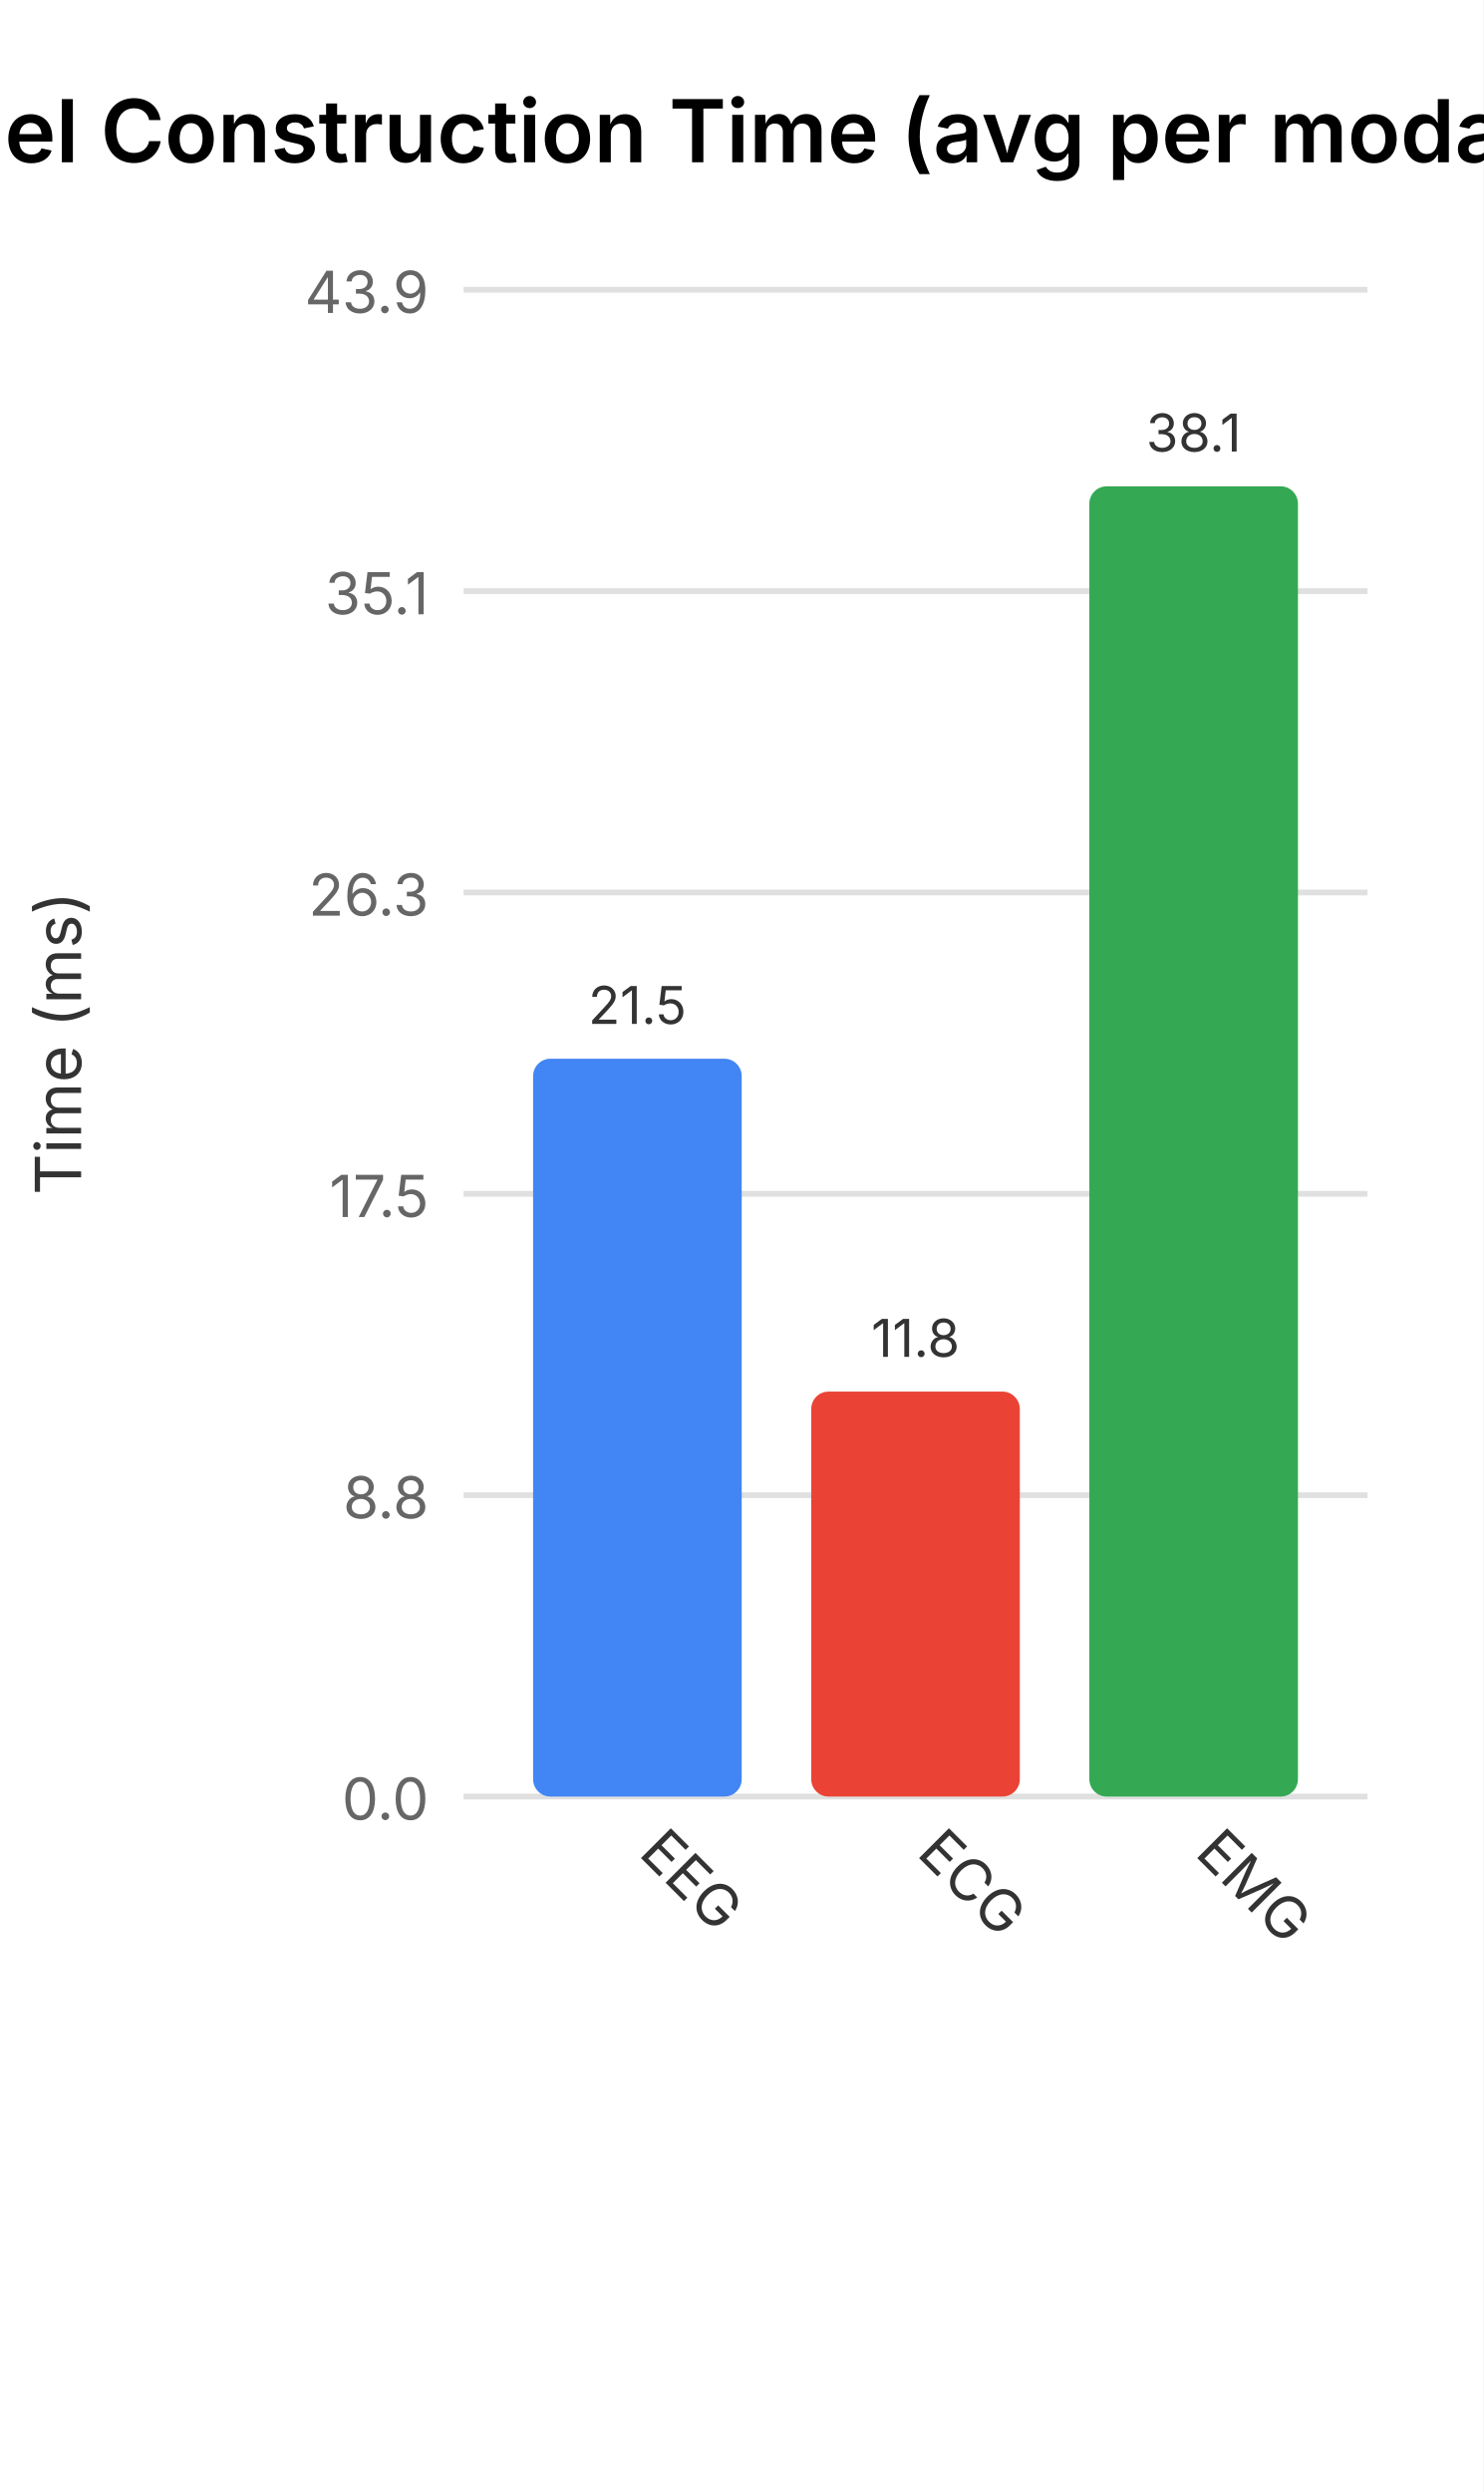
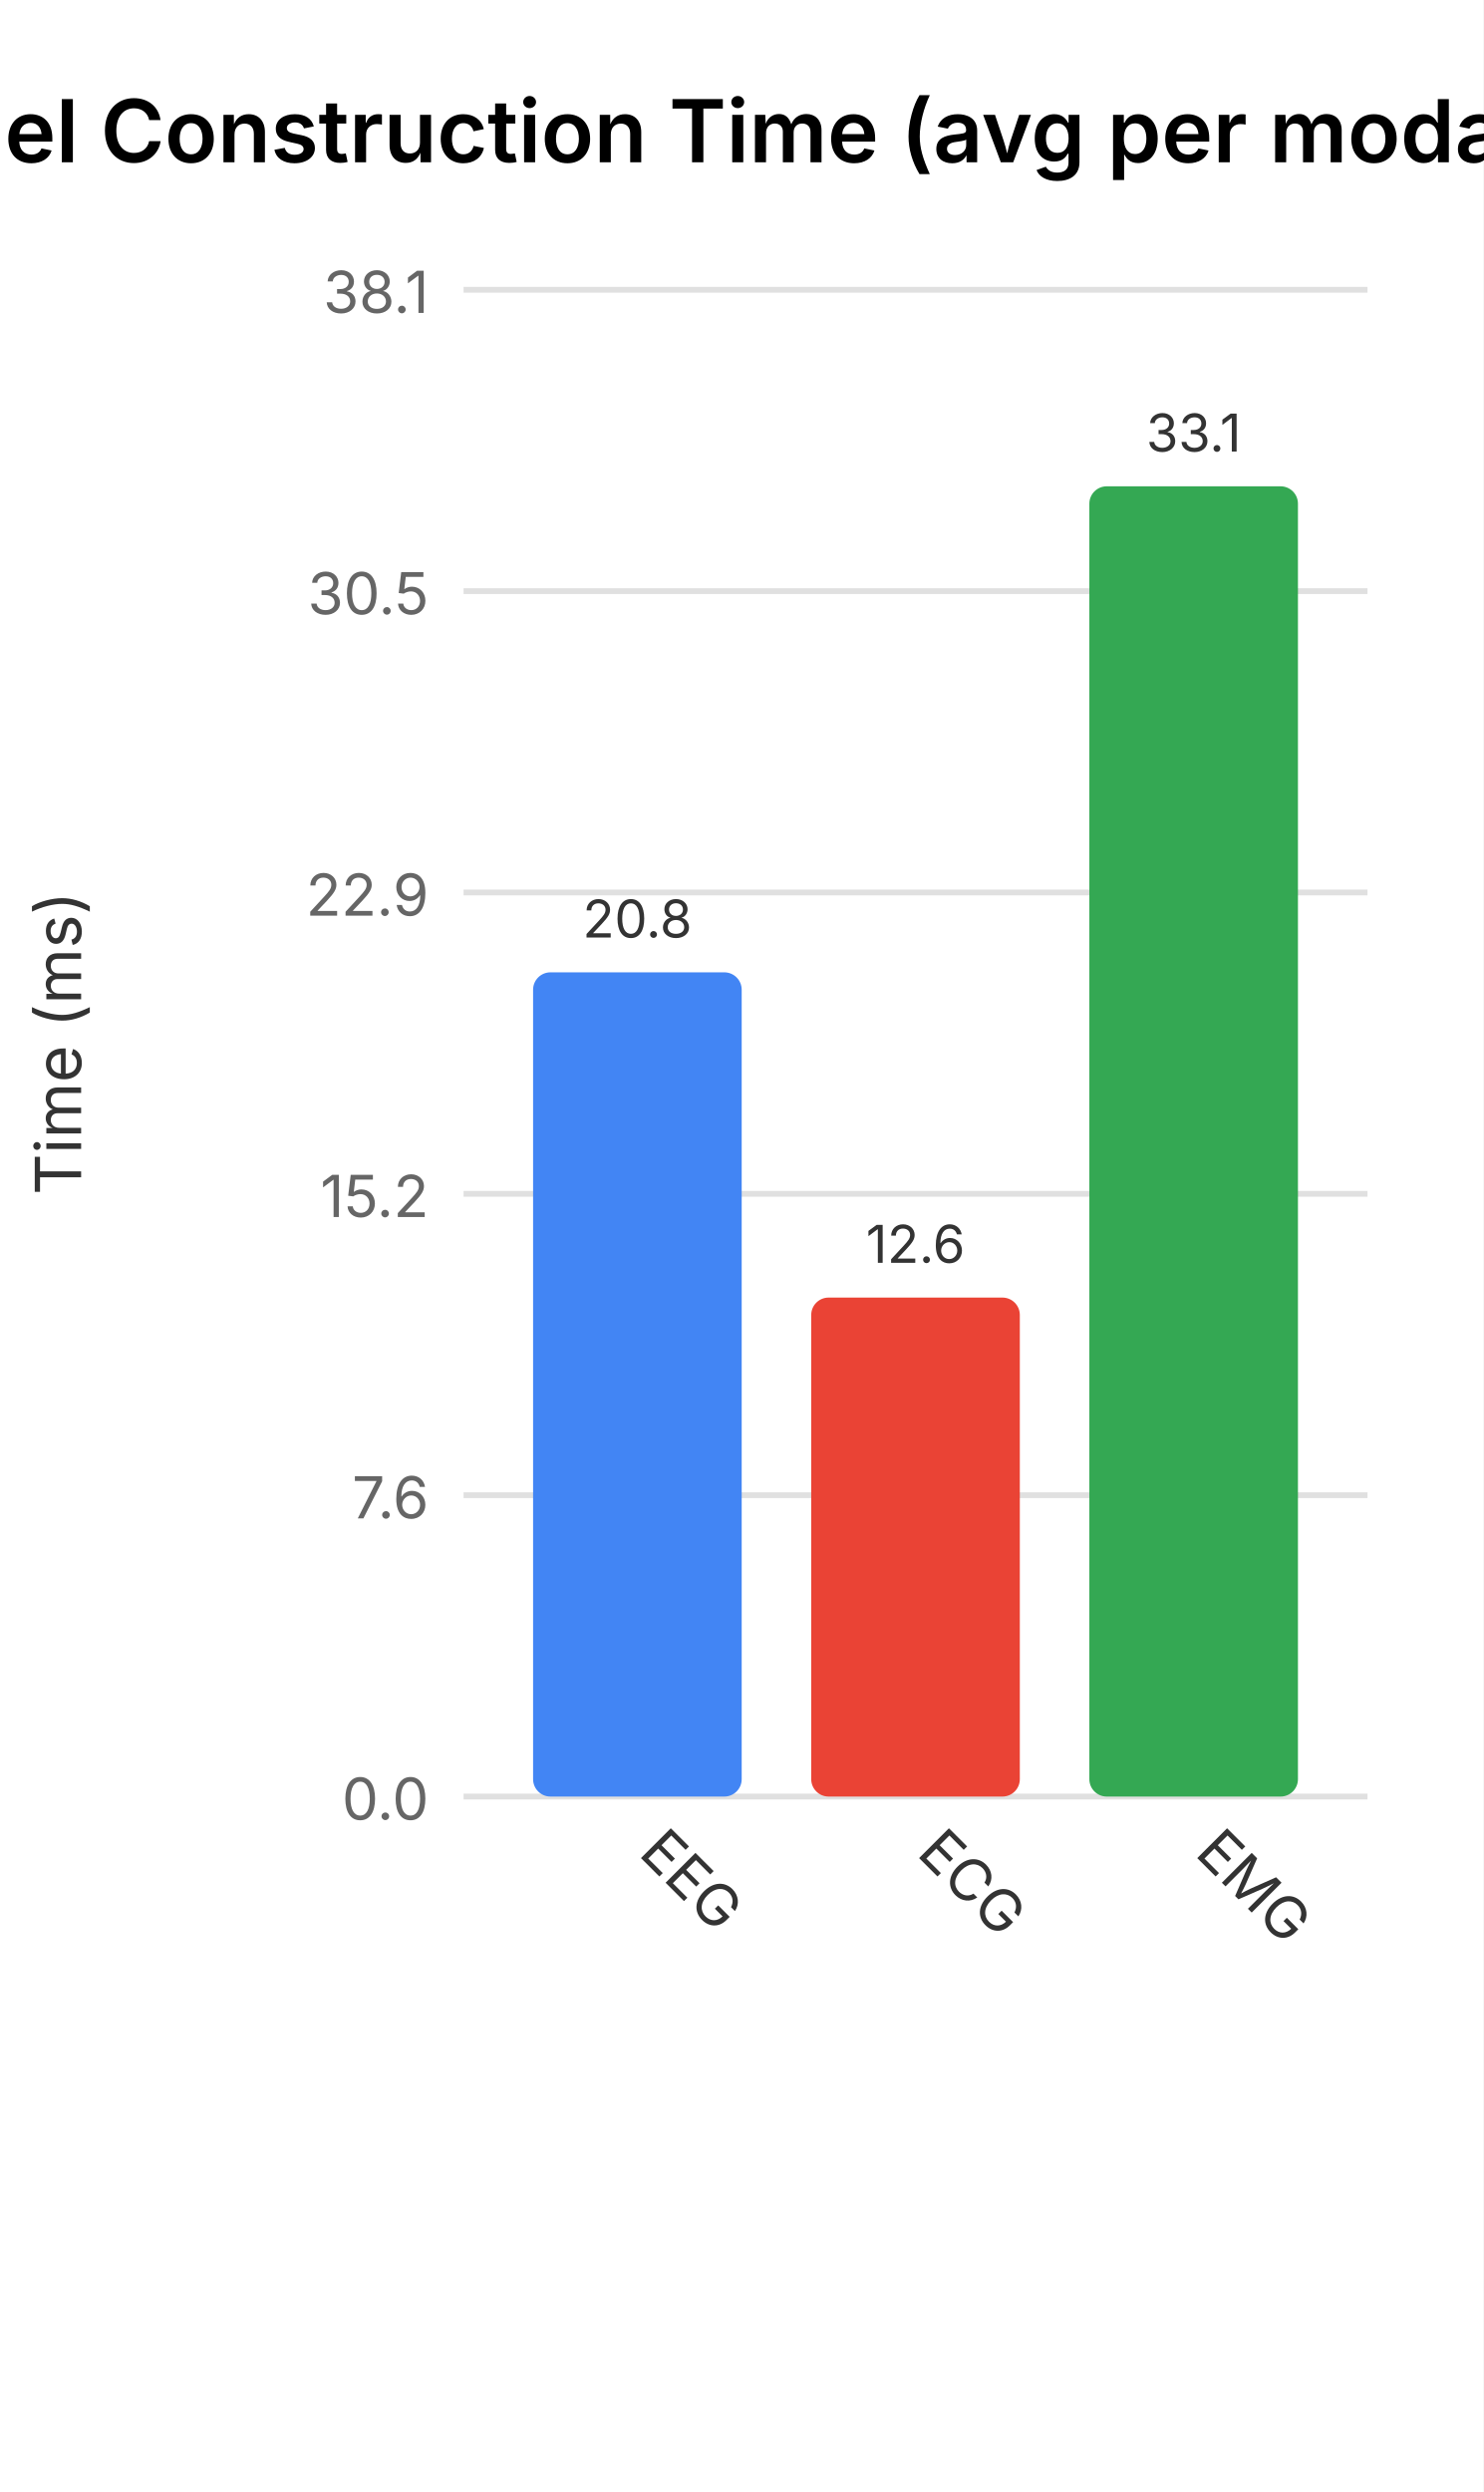
<svg xmlns="http://www.w3.org/2000/svg" width="256" height="430" font-family="system-ui,-apple-system,sans-serif" font-size="12">
  <rect width="256" height="430" fill="white" />
  <text x="128" y="28" text-anchor="middle" font-size="15" font-weight="600">Model Construction Time (avg per modality)</text>
  <line x1="80" y1="310" x2="236" y2="310" stroke="#e0e0e0" stroke-width="1" />
  <text x="74" y="314" text-anchor="end" fill="#666" font-size="10">0.0</text>
  <line x1="80" y1="258" x2="236" y2="258" stroke="#e0e0e0" stroke-width="1" />
-   <text x="74" y="262" text-anchor="end" fill="#666" font-size="10">8.8</text>
+   <text x="74" y="262" text-anchor="end" fill="#666" font-size="10">7.6</text>
  <line x1="80" y1="206" x2="236" y2="206" stroke="#e0e0e0" stroke-width="1" />
-   <text x="74" y="210" text-anchor="end" fill="#666" font-size="10">17.5</text>
+   <text x="74" y="210" text-anchor="end" fill="#666" font-size="10">15.2</text>
  <line x1="80" y1="154" x2="236" y2="154" stroke="#e0e0e0" stroke-width="1" />
-   <text x="74" y="158" text-anchor="end" fill="#666" font-size="10">26.3</text>
+   <text x="74" y="158" text-anchor="end" fill="#666" font-size="10">22.9</text>
  <line x1="80" y1="102" x2="236" y2="102" stroke="#e0e0e0" stroke-width="1" />
-   <text x="74" y="106" text-anchor="end" fill="#666" font-size="10">35.1</text>
+   <text x="74" y="106" text-anchor="end" fill="#666" font-size="10">30.5</text>
  <line x1="80" y1="50" x2="236" y2="50" stroke="#e0e0e0" stroke-width="1" />
-   <text x="74" y="54" text-anchor="end" fill="#666" font-size="10">43.9</text>
+   <text x="74" y="54" text-anchor="end" fill="#666" font-size="10">38.1</text>
  <text x="14" y="180" text-anchor="middle" transform="rotate(-90,14,180)" fill="#333" font-size="11">Time (ms)</text>
-   <rect x="92" y="182.682" width="36" height="127.318" fill="#4285f4" rx="3" />
-   <text x="110" y="176.682" text-anchor="middle" fill="#333" font-size="9">21.5</text>
+   <rect x="92" y="167.778" width="36" height="142.222" fill="#4285f4" rx="3" />
+   <text x="110" y="161.778" text-anchor="middle" fill="#333" font-size="9">20.8</text>
  <text x="110" y="320" text-anchor="start" transform="rotate(45,110,320)" fill="#333" font-size="10">EEG</text>
-   <rect x="140" y="240.123" width="36" height="69.877" fill="#ea4335" rx="3" />
-   <text x="158" y="234.123" text-anchor="middle" fill="#333" font-size="9">11.8</text>
+   <rect x="140" y="223.898" width="36" height="86.102" fill="#ea4335" rx="3" />
+   <text x="158" y="217.898" text-anchor="middle" fill="#333" font-size="9">12.6</text>
  <text x="158" y="320" text-anchor="start" transform="rotate(45,158,320)" fill="#333" font-size="10">ECG</text>
  <rect x="188" y="83.913" width="36" height="226.087" fill="#34a853" rx="3" />
-   <text x="206" y="77.913" text-anchor="middle" fill="#333" font-size="9">38.1</text>
+   <text x="206" y="77.913" text-anchor="middle" fill="#333" font-size="9">33.1</text>
  <text x="206" y="320" text-anchor="start" transform="rotate(45,206,320)" fill="#333" font-size="10">EMG</text>
</svg>
